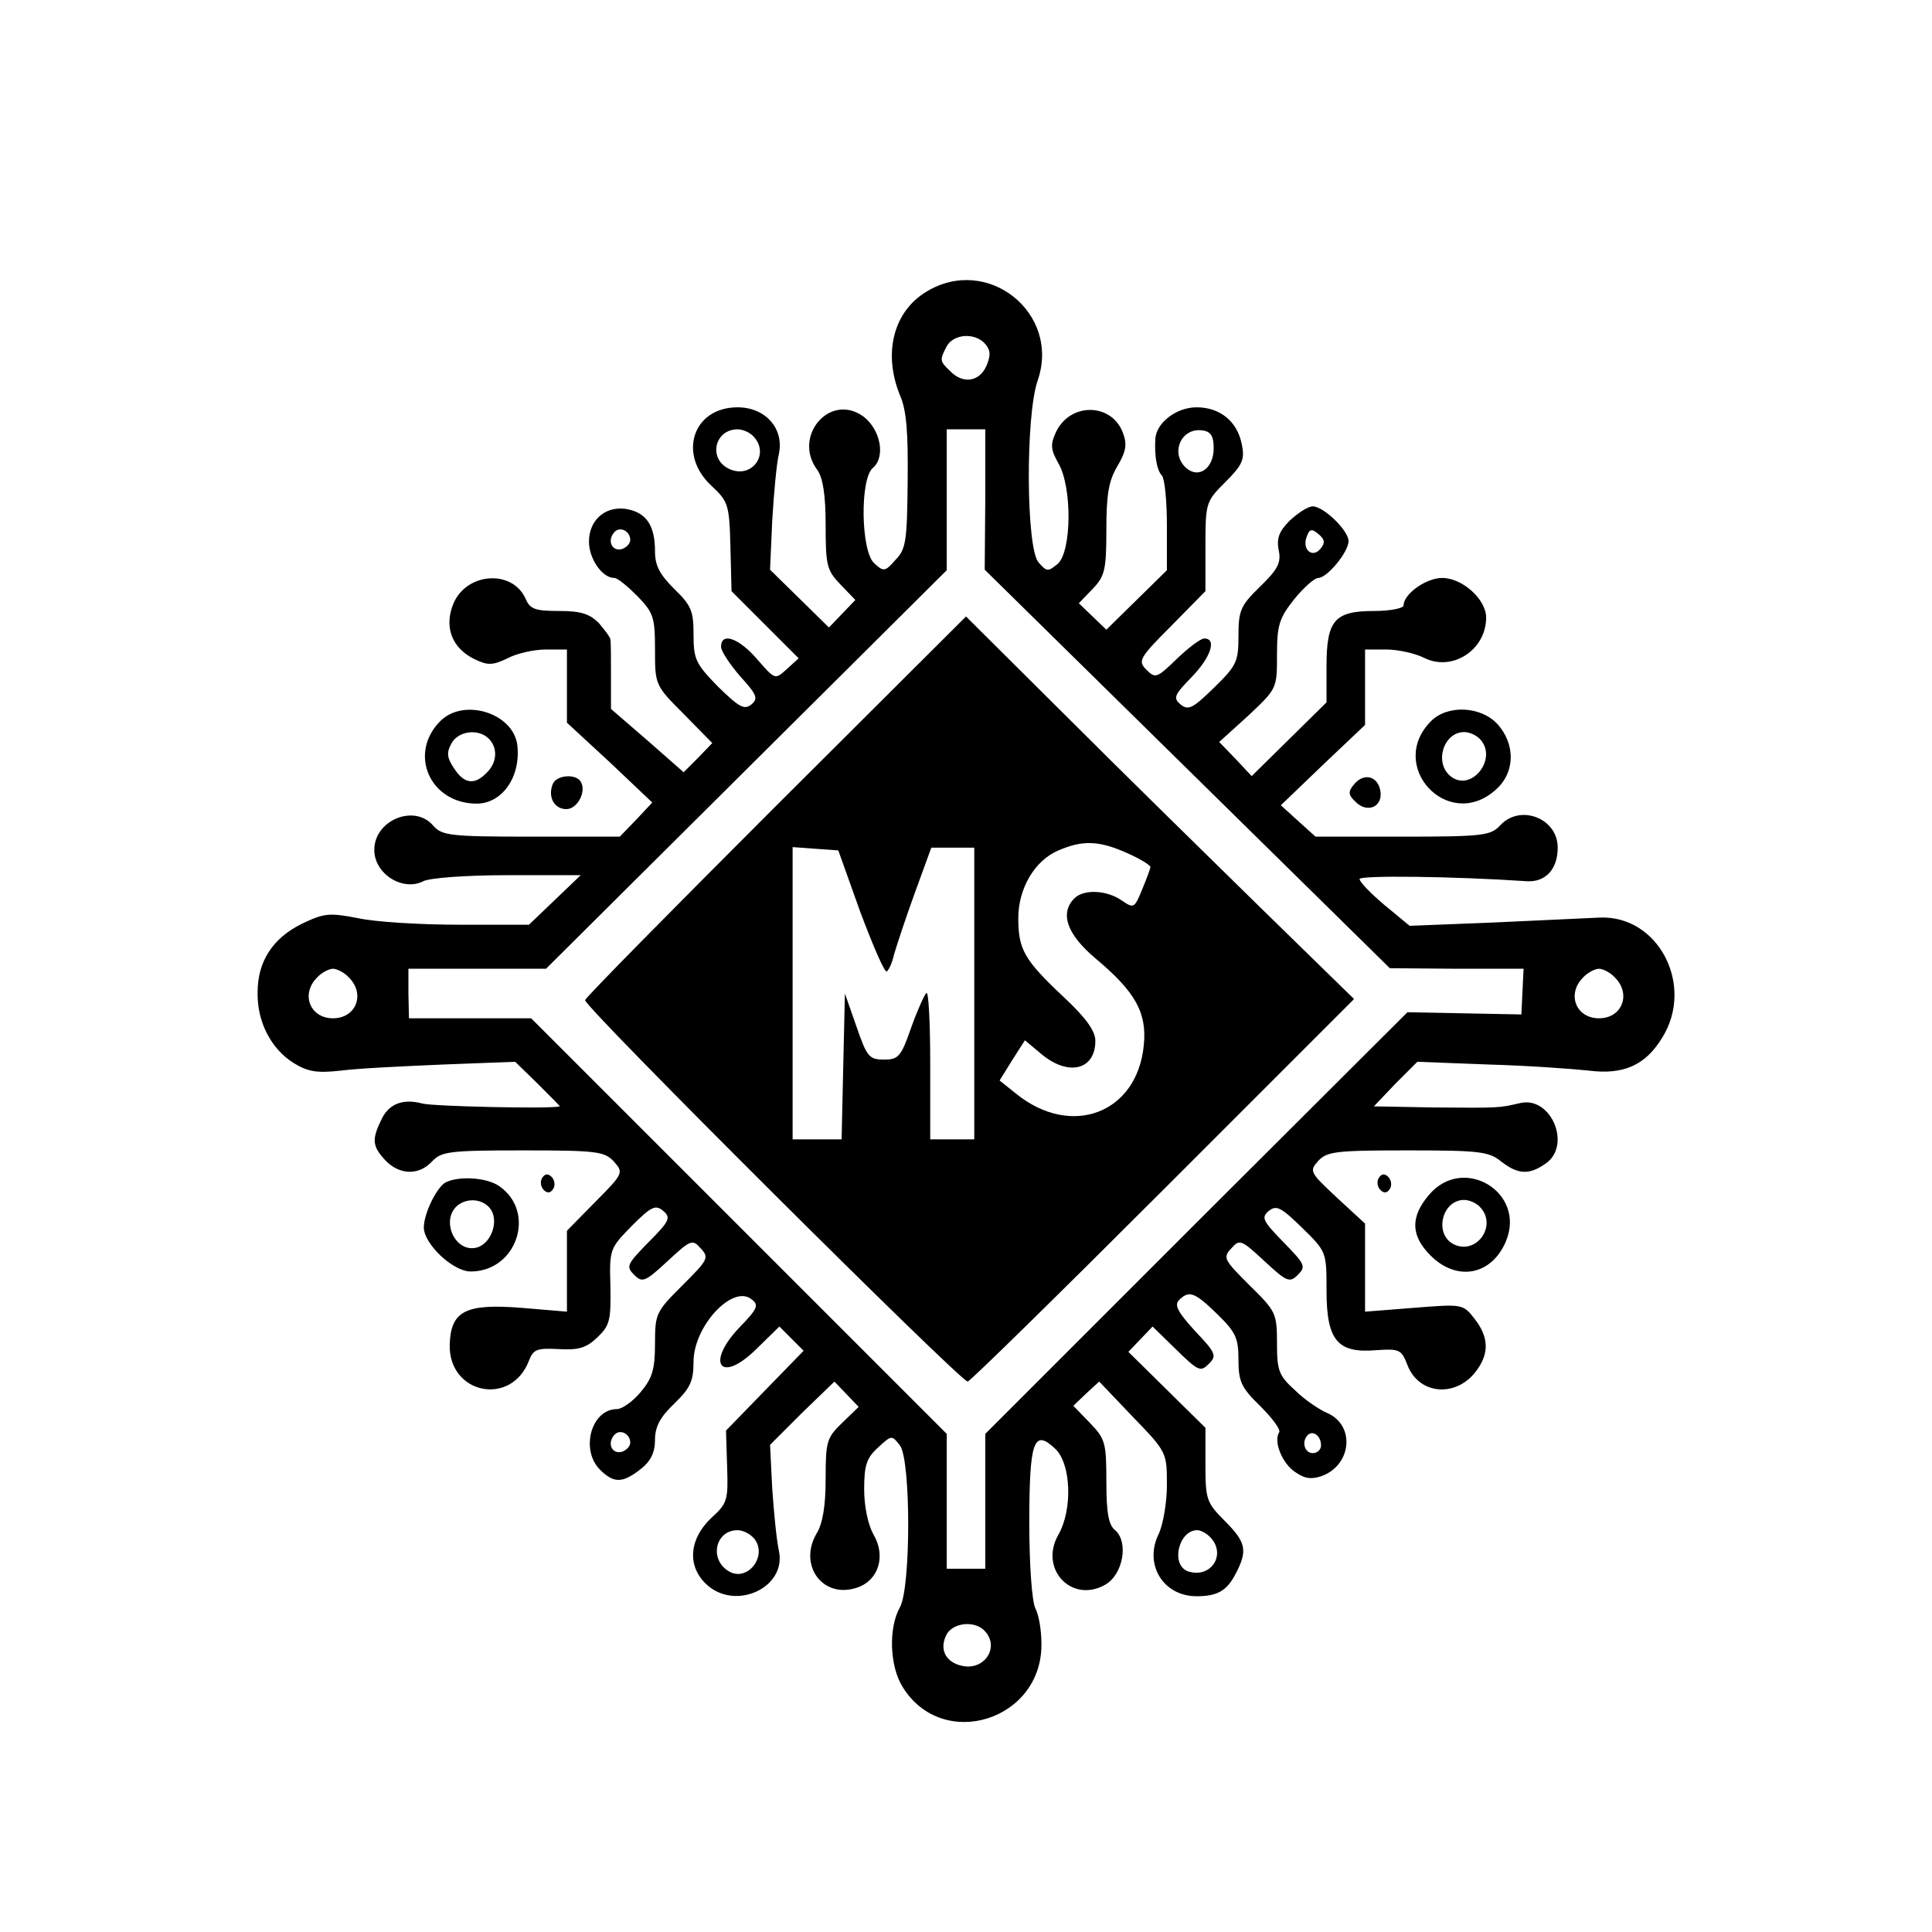
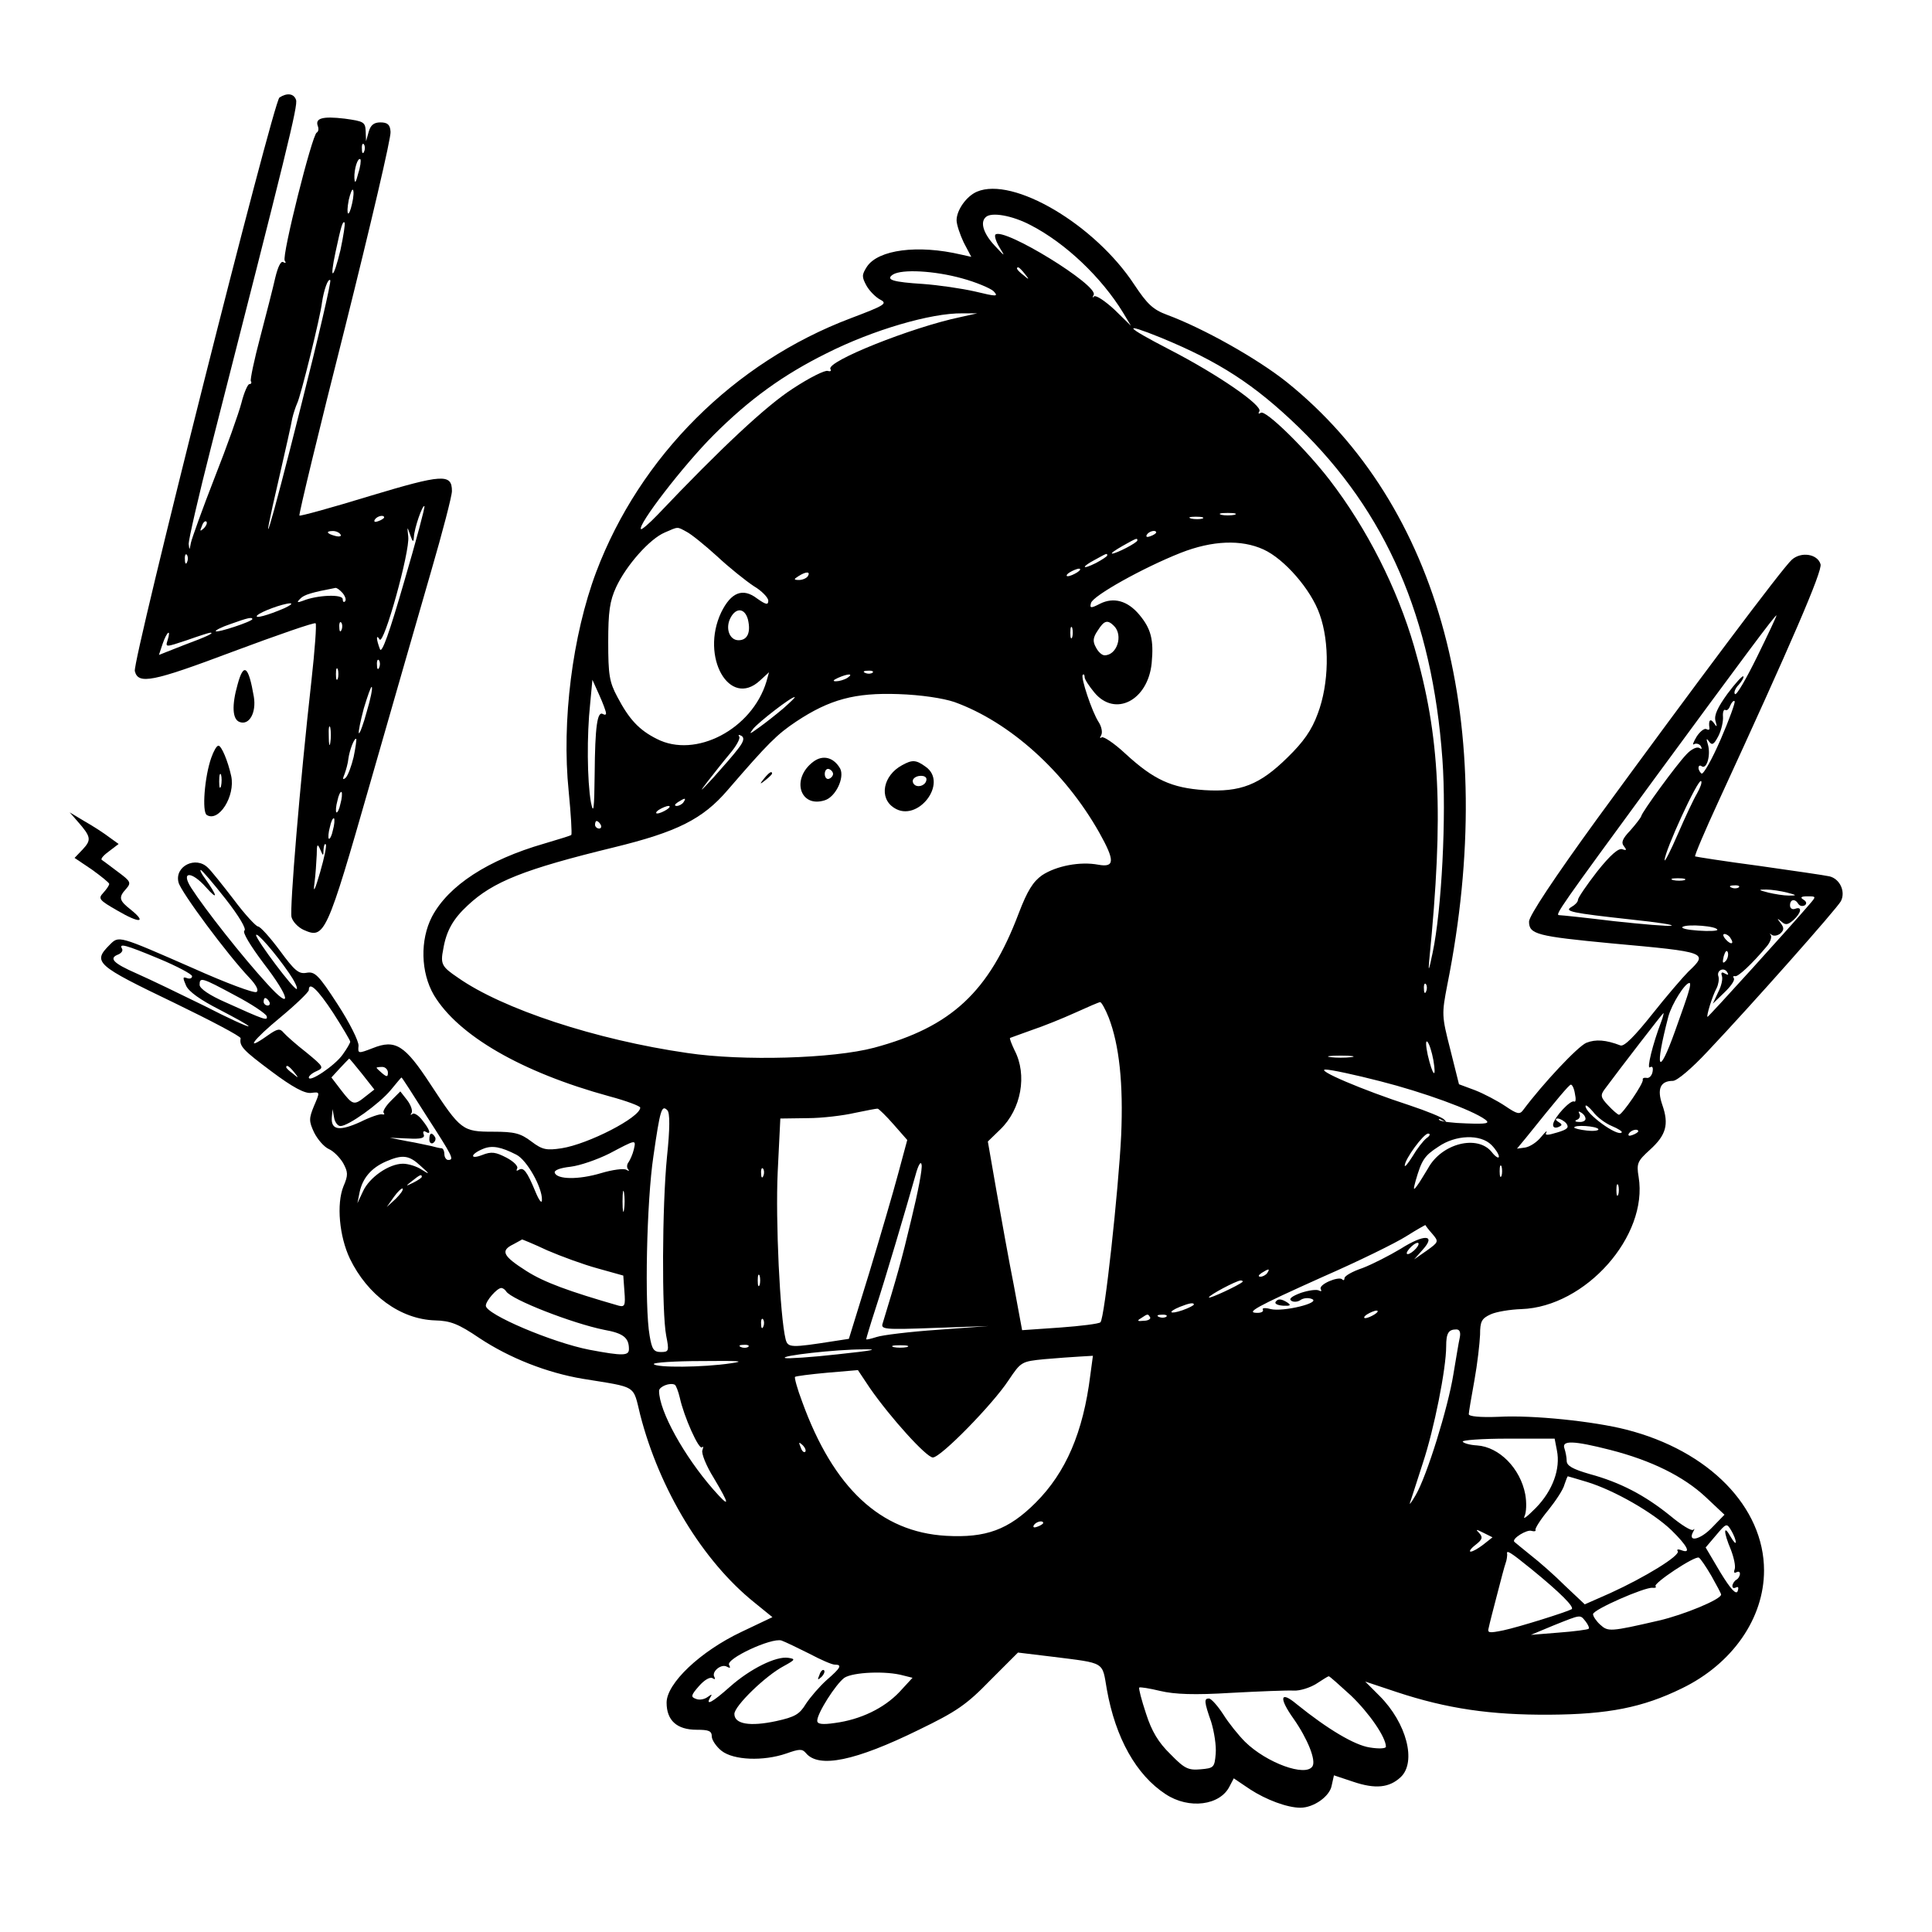
- <svg xmlns="http://www.w3.org/2000/svg" version="1.0" width="351pt" height="351pt" viewBox="0 0 351 351" preserveAspectRatio="xMidYMid meet">
-   <g transform="translate(0,351) scale(0.1,-0.1)" fill="#000000" stroke="none">
-     <path d="M1683 2980 c-60 -36 -79 -112 -48 -188 12 -27 15 -68 14 -157 -1 -107 -3 -123 -22 -142 -19 -22 -22 -22 -39 -6 -24 22 -26 154 -2 173 23 20 14 69 -17 93 -61 45 -130 -36 -84 -97 10 -14 15 -45 15 -100 0 -73 2 -82 27 -108 l27 -28 -24 -25 -24 -25 -53 52 -54 53 4 90 c3 50 8 104 12 120 10 46 -24 85 -75 85 -81 0 -109 -85 -48 -142 31 -29 33 -34 35 -111 l2 -81 61 -61 61 -61 -22 -20 c-21 -19 -21 -19 -54 19 -33 38 -65 49 -65 22 0 -8 16 -32 35 -54 30 -33 33 -40 20 -51 -13 -10 -22 -5 -60 32 -41 42 -45 50 -45 95 0 43 -4 53 -35 83 -26 26 -35 42 -35 68 0 45 -14 68 -46 76 -40 10 -74 -16 -74 -58 0 -31 24 -66 46 -66 6 0 24 -15 42 -33 29 -30 32 -38 32 -97 0 -64 0 -65 52 -117 l52 -53 -26 -27 -26 -26 -66 58 -66 57 0 59 c0 33 0 62 -1 67 0 4 -10 17 -21 30 -17 17 -33 22 -72 22 -43 0 -53 3 -61 22 -24 54 -107 48 -131 -8 -18 -43 -3 -82 39 -102 23 -11 32 -11 59 2 17 9 48 16 70 16 l38 0 0 -66 0 -67 78 -72 77 -73 -29 -31 -30 -31 -161 0 c-148 0 -162 2 -178 20 -34 40 -107 10 -107 -44 0 -44 52 -76 89 -57 11 6 78 11 153 11 l133 0 -47 -45 -47 -45 -127 0 c-70 0 -153 5 -184 12 -52 10 -61 9 -101 -10 -53 -26 -81 -68 -81 -125 -1 -53 24 -102 65 -128 26 -16 42 -19 87 -14 30 4 114 8 185 11 l131 5 41 -40 c23 -23 41 -41 40 -41 -16 -5 -229 0 -249 5 -37 10 -63 -1 -76 -31 -17 -35 -15 -47 8 -72 26 -27 61 -28 85 -2 17 18 31 20 165 20 135 0 148 -2 165 -20 18 -20 18 -22 -33 -73 l-52 -53 0 -73 0 -74 -83 7 c-102 8 -128 -6 -130 -67 -2 -90 112 -113 144 -29 8 21 15 23 54 21 36 -2 50 2 70 21 23 22 25 31 24 93 -2 68 -1 69 39 110 35 35 43 39 57 27 14 -12 12 -18 -27 -57 -39 -40 -41 -44 -26 -59 15 -15 20 -13 61 25 42 39 45 40 60 23 16 -17 13 -21 -33 -67 -48 -48 -50 -51 -50 -106 0 -47 -5 -63 -26 -88 -14 -17 -34 -31 -43 -31 -47 0 -67 -74 -31 -110 25 -25 41 -25 74 1 18 14 26 30 26 53 0 24 9 41 35 66 29 28 35 41 35 76 0 65 72 142 106 113 13 -10 10 -17 -21 -49 -64 -66 -37 -106 29 -41 l42 41 22 -22 22 -22 -71 -73 -70 -72 2 -65 c2 -61 1 -67 -29 -94 -40 -38 -44 -87 -9 -120 53 -50 147 -6 132 61 -4 18 -9 68 -12 112 l-4 80 58 58 59 57 22 -23 22 -23 -30 -29 c-28 -27 -30 -34 -30 -101 0 -49 -5 -82 -17 -101 -33 -58 13 -119 75 -97 38 13 52 57 29 96 -10 18 -17 51 -17 82 0 43 4 57 25 76 25 23 25 23 40 4 20 -27 20 -258 0 -294 -21 -37 -19 -107 5 -145 73 -118 255 -60 252 80 0 24 -5 52 -11 63 -6 12 -11 77 -11 154 0 150 8 173 47 136 29 -27 32 -110 6 -156 -36 -62 24 -126 85 -91 32 18 43 77 18 99 -12 9 -16 32 -16 88 0 71 -2 78 -30 107 l-30 31 23 22 24 22 61 -64 c62 -64 62 -65 62 -124 0 -32 -7 -72 -15 -89 -27 -55 8 -113 69 -113 38 0 55 10 71 41 22 42 19 57 -20 96 -33 33 -35 39 -35 102 l0 67 -70 69 -70 69 22 23 22 23 43 -42 c40 -39 44 -41 59 -26 15 15 13 20 -25 60 -31 34 -38 47 -29 56 18 18 28 15 69 -25 34 -33 39 -44 39 -83 0 -40 5 -51 40 -85 21 -21 37 -42 34 -47 -11 -17 6 -58 30 -73 17 -12 30 -13 49 -6 53 21 59 92 8 114 -14 6 -41 24 -58 41 -30 27 -33 36 -33 86 0 54 -2 58 -50 105 -46 46 -49 50 -33 67 15 17 18 16 60 -23 41 -38 46 -40 61 -25 15 15 13 19 -26 59 -38 39 -41 45 -27 57 14 11 22 7 60 -30 45 -44 45 -44 45 -115 0 -90 20 -114 90 -108 43 3 46 1 57 -27 21 -55 91 -60 127 -8 22 31 20 60 -5 92 -21 27 -22 27 -110 20 l-89 -7 0 80 0 80 -51 47 c-49 46 -51 48 -34 67 16 17 32 19 162 19 130 0 148 -2 170 -20 31 -24 51 -25 81 -4 48 33 10 123 -46 110 -39 -9 -37 -9 -157 -8 l-109 2 39 41 40 40 130 -5 c72 -2 153 -8 181 -11 63 -8 103 9 134 60 59 95 -7 222 -113 218 -23 -1 -110 -5 -194 -9 l-152 -6 -46 38 c-25 21 -45 42 -45 47 0 7 171 5 304 -4 34 -2 56 22 56 61 0 54 -69 80 -105 40 -17 -18 -31 -20 -176 -20 l-159 0 -31 28 -32 29 76 73 77 73 0 68 0 69 38 0 c22 0 53 -7 69 -15 51 -26 113 14 113 73 0 33 -43 72 -80 72 -29 0 -70 -29 -70 -50 0 -5 -24 -10 -53 -10 -73 0 -87 -17 -87 -101 l0 -65 -68 -67 -68 -67 -29 31 -30 31 53 48 c52 49 52 49 52 110 0 54 4 67 31 101 17 21 37 39 44 39 16 0 55 47 55 67 0 19 -45 63 -65 63 -9 0 -27 -12 -42 -26 -19 -19 -24 -32 -20 -53 5 -23 -1 -35 -34 -67 -35 -34 -39 -43 -39 -89 0 -47 -3 -54 -45 -95 -38 -37 -46 -41 -60 -30 -14 12 -12 17 20 50 35 36 46 70 23 70 -7 0 -29 -17 -50 -37 -36 -35 -39 -36 -55 -20 -16 16 -14 21 45 80 l62 63 0 81 c0 80 1 82 36 117 31 31 36 41 30 69 -8 41 -39 67 -82 67 -37 0 -73 -28 -75 -57 -2 -32 3 -58 12 -67 5 -6 9 -46 9 -91 l0 -81 -55 -54 -55 -54 -25 24 -25 24 25 26 c22 23 25 34 25 107 0 64 4 89 20 116 16 27 18 40 10 61 -21 55 -97 55 -122 0 -10 -22 -9 -31 5 -56 25 -43 24 -159 -1 -182 -18 -15 -20 -15 -35 2 -23 25 -24 266 -2 330 43 123 -91 230 -202 162z m107 -95 c10 -12 10 -21 2 -40 -13 -29 -43 -33 -66 -9 -19 18 -19 20 -6 45 13 23 52 25 70 4z m-422 -167 c32 -32 -2 -79 -43 -60 -39 18 -27 72 15 72 9 0 21 -5 28 -12z m422 -115 l-1 -128 368 -362 368 -362 122 -1 121 0 -2 -41 -2 -42 -104 2 -103 2 -384 -383 -383 -383 0 -122 0 -123 -35 0 -35 0 0 122 0 123 -377 377 -378 378 -111 0 -111 0 -1 45 0 45 125 0 125 0 364 362 364 362 0 128 0 128 35 0 35 0 0 -127z m415 93 c0 -36 -26 -56 -49 -37 -31 26 -11 75 29 69 15 -2 20 -11 20 -32z m-1060 -167 c0 -7 -8 -15 -17 -17 -18 -3 -25 18 -11 32 10 10 28 1 28 -15z m1254 -16 c-15 -18 -34 -1 -25 22 5 14 9 15 21 5 12 -10 13 -16 4 -27z m-1765 -779 c30 -30 13 -74 -29 -74 -42 0 -59 44 -29 74 8 9 22 16 29 16 7 0 21 -7 29 -16z m2300 0 c30 -30 13 -74 -29 -74 -42 0 -59 44 -29 74 8 9 22 16 29 16 7 0 21 -7 29 -16z m-1789 -845 c0 -7 -8 -15 -17 -17 -18 -3 -25 18 -11 32 10 10 28 1 28 -15z m1255 -5 c0 -8 -7 -14 -15 -14 -15 0 -21 21 -9 33 10 9 24 -2 24 -19z m-1030 -169 c26 -32 -13 -81 -47 -59 -35 22 -23 74 17 74 10 0 23 -7 30 -15z m828 3 c31 -31 3 -76 -39 -63 -33 11 -18 75 16 75 6 0 16 -5 23 -12z m-410 -170 c30 -30 0 -75 -42 -64 -29 7 -40 31 -26 57 12 21 50 25 68 7z" />
-     <path d="M1410 2046 c-189 -189 -346 -348 -347 -353 -4 -10 682 -693 695 -693 4 0 163 156 355 348 l347 347 -172 168 c-95 93 -254 249 -353 348 l-180 179 -345 -344z m638 -86 c23 -10 42 -22 42 -25 0 -3 -7 -22 -15 -41 -14 -34 -15 -35 -37 -20 -27 19 -69 21 -86 4 -27 -27 -14 -65 38 -109 73 -61 94 -99 88 -158 -12 -124 -132 -169 -232 -88 l-30 24 23 37 23 36 30 -25 c49 -41 98 -29 98 24 0 18 -17 42 -59 81 -70 66 -81 85 -81 142 0 54 30 105 73 123 44 19 74 18 125 -5z m-485 -107 c23 -61 44 -110 48 -108 4 3 10 16 13 30 4 14 20 63 37 110 l31 85 39 0 39 0 0 -265 0 -265 -40 0 -40 0 0 137 c0 75 -3 133 -7 129 -4 -4 -17 -33 -28 -64 -18 -52 -23 -57 -49 -57 -27 0 -31 5 -50 60 l-21 60 -3 -132 -3 -133 -44 0 -45 0 0 266 0 265 41 -3 42 -3 40 -112z" />
-     <path d="M800 2200 c-59 -59 -19 -150 66 -150 46 0 80 48 74 105 -6 59 -97 88 -140 45z m88 -32 c17 -17 15 -44 -4 -62 -22 -23 -41 -20 -59 8 -13 19 -14 29 -5 45 12 23 49 28 68 9z" />
-     <path d="M2600 2200 c-81 -81 30 -201 116 -126 37 31 38 84 4 121 -30 32 -90 35 -120 5z m88 -32 c35 -35 -15 -99 -53 -68 -30 25 -12 80 25 80 9 0 21 -5 28 -12z" />
-     <path d="M1004 2085 c-9 -23 3 -45 25 -45 20 0 37 32 26 50 -9 15 -45 12 -51 -5z" />
-     <path d="M2460 2085 c-11 -13 -11 -19 3 -32 21 -21 49 -9 45 19 -4 28 -30 35 -48 13z" />
-     <path d="M985 1370 c-4 -6 -3 -16 3 -22 6 -6 12 -6 17 2 4 6 3 16 -3 22 -6 6 -12 6 -17 -2z" />
-     <path d="M2505 1370 c-4 -6 -3 -16 3 -22 6 -6 12 -6 17 2 4 6 3 16 -3 22 -6 6 -12 6 -17 -2z" />
-     <path d="M812 1363 c-17 -6 -42 -57 -42 -83 0 -30 53 -80 85 -80 84 0 120 108 52 155 -21 15 -69 19 -95 8z m78 -48 c17 -21 4 -62 -22 -71 -42 -13 -70 53 -34 78 18 12 43 9 56 -7z" />
-     <path d="M2596 1339 c-34 -40 -33 -74 3 -110 48 -48 111 -36 137 26 37 89 -78 158 -140 84z m92 -21 c34 -34 -6 -90 -48 -68 -35 19 -20 80 20 80 9 0 21 -5 28 -12z" />
+ <svg xmlns="http://www.w3.org/2000/svg" version="1.0" width="513pt" height="513pt" viewBox="0 0 513 513" preserveAspectRatio="xMidYMid meet">
+   <g transform="translate(0,513) scale(0.1,-0.1)" fill="#000000" stroke="none">
+     <path d="M742 4871 c-16 -10 -391 -1497 -384 -1523 9 -36 46 -29 261 52 118 44 216 78 219 75 3 -2 -2 -71 -11 -152 -31 -276 -58 -606 -53 -628 3 -12 17 -27 32 -34 56 -25 61 -15 177 390 59 206 132 459 162 563 30 103 55 199 55 212 0 47 -25 45 -218 -13 -101 -31 -185 -54 -187 -52 -2 3 52 227 121 499 68 272 123 506 121 520 -1 19 -8 25 -27 25 -17 0 -26 -7 -31 -25 l-7 -25 -1 26 c-1 25 -5 27 -56 34 -59 7 -79 1 -71 -20 3 -8 1 -15 -3 -17 -12 -5 -93 -327 -85 -340 4 -6 3 -8 -4 -4 -6 4 -14 -12 -21 -41 -6 -27 -24 -97 -40 -158 -16 -60 -27 -113 -25 -117 3 -4 1 -8 -4 -8 -4 0 -14 -22 -21 -50 -7 -27 -39 -117 -71 -198 -32 -82 -60 -160 -63 -173 -4 -21 -4 -21 -6 -3 0 12 26 126 59 255 201 787 232 910 226 924 -6 17 -24 19 -44 6z m225 -143 c-3 -8 -6 -5 -6 6 -1 11 2 17 5 13 3 -3 4 -12 1 -19z m-16 -59 c-6 -24 -9 -28 -10 -12 -1 24 9 56 16 50 2 -3 0 -20 -6 -38z m-16 -79 c-9 -41 -17 -33 -9 9 4 17 9 30 11 27 3 -2 2 -19 -2 -36z m-31 -124 c-19 -79 -30 -84 -13 -5 15 70 19 83 24 78 2 -3 -3 -35 -11 -73z m-105 -415 c-84 -335 -115 -435 -58 -190 17 74 33 145 35 158 3 13 9 31 13 40 9 17 62 231 66 268 5 33 16 65 22 59 3 -3 -32 -154 -78 -335z m274 -466 c-39 -135 -59 -191 -64 -179 -10 26 -11 42 -1 26 11 -17 81 235 76 273 -3 28 -3 28 5 5 7 -20 9 -21 10 -6 1 23 23 87 28 82 2 -2 -22 -92 -54 -201z m-53 171 c0 -2 -7 -7 -16 -10 -8 -3 -12 -2 -9 4 6 10 25 14 25 6z m-479 -29 c-10 -9 -11 -8 -5 6 3 10 9 15 12 12 3 -3 0 -11 -7 -18z m363 -16 c4 -5 -3 -7 -14 -4 -23 6 -26 13 -6 13 8 0 17 -4 20 -9z m-407 -73 c-3 -8 -6 -5 -6 6 -1 11 2 17 5 13 3 -3 4 -12 1 -19z m413 -83 c7 -9 10 -18 6 -22 -3 -3 -6 -1 -6 6 0 14 -68 11 -105 -4 -16 -6 -18 -5 -8 5 10 11 31 17 94 29 4 0 12 -6 19 -14z m-155 -40 c-44 -19 -81 -29 -72 -19 10 10 67 31 87 32 8 0 2 -5 -15 -13z m-85 -29 c0 -6 -93 -37 -97 -32 -2 2 15 11 39 19 47 17 58 19 58 13z m237 -28 c-3 -8 -6 -5 -6 6 -1 11 2 17 5 13 3 -3 4 -12 1 -19z m-462 -28 c-6 -19 -6 -19 51 0 31 11 59 20 62 20 13 0 -8 -10 -70 -33 l-66 -26 10 30 c11 32 23 41 13 9z m562 -72 c-3 -8 -6 -5 -6 6 -1 11 2 17 5 13 3 -3 4 -12 1 -19z m-110 -30 c-3 -7 -5 -2 -5 12 0 14 2 19 5 13 2 -7 2 -19 0 -25z m77 -87 c-9 -34 -19 -60 -21 -58 -2 3 4 32 13 66 10 33 19 59 21 57 3 -2 -3 -32 -13 -65z m-97 -83 c-2 -13 -4 -5 -4 17 -1 22 1 32 4 23 2 -10 2 -28 0 -40z m62 -38 c-6 -25 -15 -49 -21 -55 -8 -7 -9 -4 -3 10 4 11 9 29 10 40 3 23 16 57 21 53 1 -2 -2 -24 -7 -48z m-35 -124 c-3 -15 -8 -25 -11 -23 -2 3 -1 17 3 31 3 15 8 25 11 23 2 -3 1 -17 -3 -31z m-20 -70 c-3 -15 -8 -25 -11 -23 -2 3 -1 17 3 31 3 15 8 25 11 23 2 -3 1 -17 -3 -31z m-25 -52 c1 11 3 17 6 14 3 -3 -4 -36 -15 -74 -14 -49 -19 -57 -15 -29 3 22 5 56 6 75 0 29 2 31 9 15 8 -19 9 -19 9 -1z" />
+     <path d="M2594 4621 c-28 -12 -54 -49 -54 -76 0 -11 9 -38 19 -59 l20 -38 -27 6 c-115 27 -220 13 -250 -32 -14 -22 -14 -27 -1 -51 8 -14 25 -31 37 -37 19 -10 11 -15 -79 -49 -310 -117 -560 -367 -676 -674 -63 -168 -92 -396 -73 -582 6 -61 9 -113 7 -116 -2 -2 -35 -12 -72 -23 -149 -43 -254 -111 -298 -194 -32 -62 -30 -148 5 -208 64 -107 232 -205 466 -269 45 -12 82 -26 82 -30 0 -26 -138 -97 -209 -108 -40 -6 -51 -4 -80 18 -29 22 -45 26 -102 26 -81 0 -86 4 -166 126 -68 104 -93 120 -153 96 -39 -15 -40 -15 -38 6 1 12 -24 62 -56 111 -50 77 -60 87 -82 83 -21 -4 -32 6 -71 59 -26 35 -52 64 -58 64 -5 0 -35 32 -64 71 -30 39 -61 78 -69 85 -32 32 -89 4 -78 -39 6 -25 130 -192 188 -253 18 -19 26 -34 19 -38 -6 -4 -81 24 -168 63 -201 88 -197 87 -222 62 -46 -46 -36 -54 172 -154 97 -47 177 -89 176 -94 -4 -21 7 -32 82 -88 56 -42 88 -59 105 -57 24 3 24 3 8 -34 -14 -34 -14 -41 0 -71 9 -18 26 -38 39 -44 12 -5 29 -22 38 -37 13 -24 14 -32 1 -62 -19 -47 -11 -133 17 -192 47 -97 134 -161 226 -164 41 -1 62 -9 118 -47 80 -53 179 -92 274 -108 147 -24 133 -15 153 -96 51 -198 166 -388 303 -498 l48 -39 -82 -39 c-110 -52 -199 -137 -199 -188 0 -47 27 -72 80 -72 32 0 40 -3 40 -18 0 -9 12 -27 26 -38 32 -25 111 -28 172 -7 34 12 42 13 52 1 34 -41 131 -21 300 62 99 48 126 66 189 131 l74 74 91 -11 c143 -18 132 -12 145 -87 23 -129 78 -227 156 -278 62 -41 145 -30 170 21 l11 21 43 -29 c43 -28 99 -49 134 -49 35 0 78 30 83 59 l6 27 51 -17 c59 -20 96 -16 126 12 43 40 16 144 -56 216 l-38 38 84 -28 c133 -44 249 -61 406 -60 155 1 247 19 351 70 134 65 218 186 218 313 0 168 -146 318 -366 374 -86 22 -248 39 -338 34 -50 -2 -80 1 -80 7 0 5 7 46 15 90 8 44 14 98 15 121 0 35 4 43 28 54 15 7 52 13 82 14 170 6 337 194 311 351 -6 36 -3 42 30 72 43 39 51 67 33 119 -15 43 -5 64 28 64 11 0 50 33 92 78 120 127 344 380 354 399 13 25 -2 59 -30 66 -13 3 -97 15 -188 28 -91 12 -167 24 -169 25 -2 2 26 68 62 146 192 417 277 613 271 630 -8 27 -51 34 -76 12 -25 -22 -262 -339 -517 -688 -114 -157 -181 -258 -181 -273 0 -34 21 -39 220 -58 254 -23 257 -24 203 -75 -14 -14 -58 -65 -96 -113 -47 -59 -74 -86 -84 -83 -39 15 -66 17 -91 7 -23 -10 -115 -108 -168 -179 -9 -12 -16 -10 -47 11 -21 14 -57 33 -80 42 l-43 16 -23 92 c-23 90 -23 94 -8 172 138 690 -18 1273 -427 1601 -78 62 -220 142 -317 178 -38 14 -53 29 -87 80 -105 160 -322 288 -418 247z m143 -89 c93 -48 188 -139 245 -232 l21 -35 -44 43 c-25 23 -49 39 -54 35 -4 -5 -5 -3 -1 4 14 25 -240 181 -261 160 -3 -4 2 -19 11 -34 16 -26 15 -25 -13 5 -29 31 -39 61 -24 75 14 15 71 5 120 -21z m-16 -129 c13 -16 12 -17 -3 -4 -17 13 -22 21 -14 21 2 0 10 -8 17 -17z m-167 -12 c37 -10 75 -26 84 -34 14 -15 9 -15 -49 -1 -35 8 -97 17 -138 20 -79 5 -101 11 -80 25 24 15 111 10 183 -10z m-4 -103 c-129 -27 -357 -118 -345 -138 3 -5 0 -7 -7 -5 -7 3 -49 -18 -93 -47 -70 -45 -190 -157 -359 -335 -22 -23 -42 -40 -44 -38 -10 10 112 169 193 250 95 95 185 160 300 217 123 62 277 107 360 106 l40 0 -45 -10z m531 -54 c156 -64 250 -125 367 -238 233 -226 355 -507 382 -882 11 -151 -2 -401 -26 -514 -10 -48 -12 -53 -9 -20 39 392 29 595 -40 833 -45 155 -125 313 -224 442 -63 82 -170 187 -183 179 -6 -4 -8 -2 -4 4 9 15 -109 97 -239 164 -118 61 -128 74 -24 32z m197 -471 c-10 -2 -26 -2 -35 0 -10 3 -2 5 17 5 19 0 27 -2 18 -5z m-85 -10 c-7 -2 -21 -2 -30 0 -10 3 -4 5 12 5 17 0 24 -2 18 -5z m-1370 -35 c12 -6 48 -35 81 -65 32 -30 76 -65 97 -79 22 -13 39 -31 39 -39 0 -12 -6 -11 -30 6 -38 29 -69 16 -95 -37 -56 -118 22 -256 103 -181 l24 22 -7 -25 c-38 -126 -188 -205 -291 -152 -48 24 -74 53 -105 112 -21 39 -24 59 -24 145 0 81 4 109 21 146 27 58 89 128 129 145 37 16 32 16 58 2z m1247 -2 c0 -2 -7 -7 -16 -10 -8 -3 -12 -2 -9 4 6 10 25 14 25 6z m-50 -21 c0 -6 -56 -35 -67 -35 -4 1 8 9 27 20 39 22 40 22 40 15z m335 -24 c55 -25 126 -106 149 -172 27 -75 25 -185 -5 -264 -16 -44 -38 -75 -80 -116 -74 -73 -125 -93 -221 -87 -87 6 -134 27 -210 97 -30 28 -59 47 -63 43 -5 -4 -5 -1 -1 6 4 7 1 23 -7 35 -18 28 -48 119 -42 125 3 3 5 0 5 -6 0 -6 12 -24 26 -41 55 -66 142 -21 152 78 6 63 -2 92 -33 129 -31 37 -68 47 -104 29 -25 -13 -28 -12 -24 2 5 19 137 93 238 133 84 33 161 36 220 9z m-415 -16 c0 -2 -13 -11 -30 -20 -38 -19 -40 -11 -2 9 31 17 32 18 32 11z m-80 -45 c-8 -5 -19 -10 -25 -10 -5 0 -3 5 5 10 8 5 20 10 25 10 6 0 3 -5 -5 -10z m-715 -10 c-3 -5 -14 -10 -23 -10 -15 0 -15 2 -2 10 20 13 33 13 25 0z m-159 -115 c8 -34 -1 -55 -25 -55 -24 0 -36 32 -21 60 15 28 38 25 46 -5z m2680 -98 c-29 -59 -55 -104 -59 -100 -4 3 0 15 10 25 9 10 14 20 12 22 -2 3 -21 -18 -42 -46 -26 -36 -36 -57 -32 -72 5 -17 4 -18 -4 -6 -10 14 -15 7 -12 -13 1 -5 -3 -6 -8 -3 -5 3 -17 -6 -26 -20 -9 -15 -12 -24 -7 -20 6 3 14 1 18 -5 4 -8 3 -9 -4 -5 -7 4 -22 -4 -34 -17 -27 -28 -118 -153 -120 -164 -1 -4 -14 -21 -29 -38 -21 -22 -25 -32 -17 -42 8 -10 7 -12 -4 -8 -10 4 -32 -15 -67 -59 -28 -36 -51 -70 -51 -75 0 -6 -8 -14 -17 -19 -21 -12 -2 -16 162 -34 66 -7 112 -14 103 -16 -9 -2 -78 4 -152 12 -74 9 -140 16 -146 16 -12 0 3 21 255 365 230 313 319 433 322 431 1 -1 -22 -50 -51 -109z m-1708 81 c25 -25 8 -78 -25 -78 -7 0 -17 9 -23 21 -9 16 -8 26 5 45 17 27 26 29 43 12z m-111 -30 c-3 -7 -5 -2 -5 12 0 14 2 19 5 13 2 -7 2 -19 0 -25z m-530 -94 c-3 -3 -12 -4 -19 -1 -8 3 -5 6 6 6 11 1 17 -2 13 -5z m-67 -14 c-8 -5 -22 -9 -30 -9 -10 0 -8 3 5 9 27 12 43 12 25 0z m-641 -93 c1 -5 -3 -6 -8 -3 -15 9 -21 -33 -22 -159 -1 -94 -3 -110 -10 -75 -10 57 -11 178 -2 261 l6 64 18 -40 c10 -22 18 -44 18 -48z m925 29 c147 -53 293 -184 385 -347 42 -75 41 -93 -3 -85 -48 9 -111 -3 -149 -28 -24 -17 -39 -41 -62 -101 -79 -209 -179 -302 -384 -357 -109 -29 -349 -36 -496 -14 -243 35 -491 117 -609 200 -43 29 -47 36 -39 76 8 48 26 80 65 116 67 63 150 96 388 154 168 41 236 75 302 152 107 124 131 148 182 182 89 59 156 77 271 73 61 -2 119 -11 149 -21z m-454 -17 c-19 -16 -48 -39 -65 -51 -25 -18 -27 -19 -15 -3 15 18 101 85 110 84 3 0 -11 -13 -30 -30z m2489 -82 c-23 -53 -46 -94 -51 -91 -4 3 -8 10 -8 15 0 6 4 8 9 4 13 -8 24 30 16 58 -5 16 -4 18 3 8 8 -11 13 -8 25 15 8 16 13 39 12 51 -1 12 2 20 6 18 4 -3 10 2 13 11 4 9 9 15 12 12 2 -3 -14 -48 -37 -101z m-2609 -25 c-11 -15 -41 -49 -66 -77 -36 -39 -39 -41 -15 -10 17 22 44 56 60 75 16 19 27 39 24 44 -4 5 -1 6 6 2 8 -5 6 -15 -9 -34z m2546 -119 c-9 -15 -32 -64 -51 -108 -19 -44 -35 -75 -35 -69 0 24 89 218 97 210 3 -3 -2 -17 -11 -33z m-2691 -23 c-3 -5 -12 -10 -18 -10 -7 0 -6 4 3 10 19 12 23 12 15 0z m-45 -20 c-8 -5 -19 -10 -25 -10 -5 0 -3 5 5 10 8 5 20 10 25 10 6 0 3 -5 -5 -10z m-175 -40 c3 -5 1 -10 -4 -10 -6 0 -11 5 -11 10 0 6 2 10 4 10 3 0 8 -4 11 -10z m-996 -197 c36 -46 56 -80 50 -84 -6 -4 15 -39 51 -87 71 -92 77 -129 10 -55 -67 73 -166 199 -202 255 -29 45 0 46 39 2 33 -37 31 -24 -3 24 -9 12 -14 22 -11 22 3 0 33 -35 66 -77z m3874 50 c-7 -2 -21 -2 -30 0 -10 3 -4 5 12 5 17 0 24 -2 18 -5z m144 -19 c-3 -3 -12 -4 -19 -1 -8 3 -5 6 6 6 11 1 17 -2 13 -5z m128 -14 c27 -7 27 -8 5 -8 -14 0 -38 4 -55 8 -27 7 -27 8 -5 8 14 0 39 -4 55 -8z m59 -32 c-44 -52 -267 -298 -270 -298 -4 0 12 54 24 76 5 10 7 24 5 31 -6 16 14 26 23 12 5 -8 3 -9 -6 -4 -8 5 -11 3 -8 -6 3 -8 -1 -27 -10 -44 l-14 -30 30 29 c17 16 29 33 26 38 -3 5 -2 7 3 6 7 -3 45 32 85 80 9 11 13 24 10 29 -4 4 -3 5 2 1 5 -4 15 -3 23 3 10 9 11 15 1 28 -10 13 -10 14 2 4 11 -10 17 -9 32 4 21 19 24 37 5 30 -8 -3 -14 1 -14 9 0 16 13 19 22 4 4 -6 11 -7 17 -4 6 4 5 10 -3 15 -10 6 -7 9 10 9 24 0 24 0 5 -22z m-244 -67 c0 -3 -23 -4 -51 -2 -29 2 -47 6 -41 10 13 8 92 2 92 -8z m-3793 -114 c14 -20 24 -40 21 -43 -6 -5 -108 131 -108 143 1 10 52 -49 87 -100z m3828 92 c11 -16 1 -19 -13 -3 -7 8 -8 14 -3 14 5 0 13 -5 16 -11z m-4172 -55 c48 -20 87 -41 87 -46 0 -6 -6 -8 -14 -5 -11 4 -11 1 -2 -20 7 -16 38 -38 89 -64 42 -22 77 -41 77 -44 0 -3 -53 21 -117 54 -65 32 -146 71 -180 86 -64 28 -75 41 -48 51 8 4 12 10 9 15 -9 15 8 11 99 -27z m4159 -6 c-8 -8 -9 -4 -5 13 4 13 8 18 11 10 2 -7 -1 -18 -6 -23z m-3958 -91 c44 -23 81 -48 84 -55 4 -14 -6 -10 -110 37 -41 18 -68 36 -68 46 0 21 5 20 94 -28z m3163 11 c-3 -8 -6 -5 -6 6 -1 11 2 17 5 13 3 -3 4 -12 1 -19z m697 0 c-3 -13 -20 -60 -36 -105 -45 -126 -55 -104 -18 38 9 33 44 89 56 89 3 0 2 -10 -2 -22z m-3599 -58 c25 -39 45 -73 45 -76 0 -3 -9 -19 -20 -34 -20 -29 -90 -76 -90 -61 0 4 9 12 21 17 20 9 18 12 -27 49 -27 21 -54 45 -61 53 -10 12 -16 11 -43 -8 -62 -44 -39 -12 35 49 41 34 75 67 75 72 0 24 23 3 65 -61z m-170 30 c3 -5 1 -10 -4 -10 -6 0 -11 5 -11 10 0 6 2 10 4 10 3 0 8 -4 11 -10z m2229 -42 c28 -73 39 -175 33 -313 -7 -144 -44 -486 -55 -496 -4 -4 -52 -10 -107 -14 l-101 -7 -22 119 c-13 65 -33 177 -46 250 l-23 132 33 32 c56 54 72 145 38 210 -8 17 -14 32 -12 33 2 1 28 10 58 21 30 10 82 31 115 46 33 15 63 28 66 28 3 1 14 -18 23 -41z m1467 -11 c-23 -60 -39 -127 -30 -121 7 4 9 -1 7 -12 -2 -11 -10 -18 -16 -16 -7 1 -11 -1 -10 -5 3 -9 -54 -92 -63 -93 -3 0 -16 11 -29 25 -20 21 -21 27 -9 43 43 58 154 202 156 202 1 0 -1 -10 -6 -23z m-605 -102 c9 -53 -2 -42 -15 14 -5 24 -6 39 -1 35 5 -5 12 -27 16 -49z m-218 8 c-16 -2 -40 -2 -55 0 -16 2 -3 4 27 4 30 0 43 -2 28 -4z m-2627 -44 l33 -42 -23 -18 c-31 -25 -34 -24 -65 16 l-26 34 22 24 c13 14 24 25 25 26 1 1 16 -18 34 -40z m-180 4 c13 -16 12 -17 -3 -4 -10 7 -18 15 -18 17 0 8 8 3 21 -13z m249 -1 c0 -12 -3 -12 -15 -2 -8 7 -15 13 -15 15 0 1 7 2 15 2 8 0 15 -7 15 -15z m2635 -23 c114 -29 244 -76 279 -102 13 -10 4 -12 -50 -10 -36 1 -69 5 -72 9 -4 4 0 4 8 -1 10 -5 12 -5 5 2 -5 6 -47 23 -92 38 -126 41 -252 95 -223 95 14 0 79 -14 145 -31z m-2532 -93 c69 -107 74 -116 57 -116 -5 0 -10 7 -10 15 0 8 -3 15 -7 16 -5 0 -17 3 -28 6 -11 2 -40 9 -65 13 l-45 9 48 -2 c35 -2 46 1 42 11 -3 7 0 10 5 7 16 -10 12 5 -9 31 -10 13 -22 20 -26 16 -5 -4 -6 -2 -2 3 3 6 -2 21 -12 34 l-18 23 -25 -25 c-14 -14 -23 -29 -19 -32 3 -4 1 -5 -4 -4 -6 2 -32 -7 -58 -20 -55 -25 -78 -22 -76 11 l2 23 4 -22 c2 -13 10 -23 17 -23 21 0 103 59 133 95 15 18 28 34 29 34 1 1 31 -46 67 -103z m3049 59 c3 -13 2 -22 -2 -20 -9 6 -53 -41 -56 -60 -1 -8 4 -11 13 -8 12 5 12 7 1 14 -8 5 -9 9 -2 9 6 0 17 -6 23 -13 8 -11 3 -16 -24 -24 -26 -8 -34 -8 -29 0 3 7 -3 1 -14 -12 -11 -14 -30 -26 -42 -28 l-22 -3 24 29 c85 106 114 140 119 141 4 0 9 -11 11 -25z m98 -85 c17 -7 29 -15 26 -17 -11 -12 -96 50 -96 70 0 5 9 -2 20 -15 10 -14 33 -31 50 -38z m-2509 -82 c-13 -132 -14 -413 -2 -475 8 -40 7 -43 -14 -43 -19 0 -24 7 -30 43 -14 78 -8 358 10 477 18 125 22 137 37 122 7 -7 7 -48 -1 -124z m602 86 l36 -41 -24 -89 c-13 -49 -48 -168 -77 -264 l-54 -175 -39 -6 c-115 -18 -123 -18 -129 5 -15 61 -27 315 -21 444 l7 142 72 1 c39 0 96 7 126 14 30 6 58 12 61 11 3 -1 22 -19 42 -42z m1837 15 c0 -5 -8 -9 -17 -8 -11 0 -13 3 -5 6 6 2 9 10 6 15 -4 7 -2 8 4 4 7 -4 12 -11 12 -17z m34 -27 c2 -4 -11 -6 -30 -4 -19 2 -34 6 -34 8 0 8 59 4 64 -4z m106 -6 c0 -2 -7 -7 -16 -10 -8 -3 -12 -2 -9 4 6 10 25 14 25 6z m-562 -18 c-9 -7 -26 -29 -37 -48 -12 -19 -21 -30 -21 -25 0 17 50 85 62 85 7 0 5 -6 -4 -12z m172 -18 c11 -11 20 -25 20 -31 0 -6 -9 -1 -19 12 -38 47 -133 23 -169 -43 -10 -16 -22 -37 -29 -46 -10 -14 -11 -12 -4 13 16 55 23 66 60 90 46 32 112 34 141 5z m-2277 -12 c-3 -13 -10 -28 -14 -34 -5 -6 -5 -15 -1 -19 4 -5 2 -5 -5 -1 -7 4 -37 0 -67 -9 -60 -18 -117 -17 -123 1 -2 7 15 13 42 16 25 3 71 19 103 35 72 38 71 38 65 11z m-312 -14 c28 -14 69 -87 68 -120 0 -11 -7 -3 -17 21 -23 56 -32 66 -44 59 -6 -4 -8 -3 -5 3 4 6 -9 19 -28 29 -29 15 -40 17 -65 7 -34 -13 -31 3 4 17 23 9 46 5 87 -16z m-254 -30 c25 -22 25 -24 3 -10 -13 9 -36 16 -50 16 -37 0 -89 -36 -106 -73 l-15 -32 6 30 c8 37 31 64 70 81 44 19 61 17 92 -12z m1303 -141 c-26 -110 -40 -158 -76 -276 -6 -17 2 -18 138 -13 l143 5 -135 -10 c-74 -5 -147 -14 -162 -19 -16 -5 -28 -8 -28 -6 0 2 11 39 25 82 25 76 80 262 106 354 7 26 14 38 16 28 3 -10 -10 -75 -27 -145z m1567 115 c-3 -7 -5 -2 -5 12 0 14 2 19 5 13 2 -7 2 -19 0 -25z m-1960 0 c-3 -8 -6 -5 -6 6 -1 11 2 17 5 13 3 -3 4 -12 1 -19z m-907 -3 c0 -2 -10 -9 -22 -15 -22 -11 -22 -10 -4 4 21 17 26 19 26 11z m3177 -47 c-3 -7 -5 -2 -5 12 0 14 2 19 5 13 2 -7 2 -19 0 -25z m-3246 -11 l-24 -22 19 27 c10 14 21 24 23 22 3 -3 -6 -15 -18 -27z m606 -29 c-2 -13 -4 -3 -4 22 0 25 2 35 4 23 2 -13 2 -33 0 -45z m2146 -64 c18 -21 17 -22 -15 -45 l-33 -23 23 26 c36 40 4 42 -59 2 -30 -18 -75 -41 -101 -51 -27 -9 -48 -21 -48 -27 0 -5 -3 -7 -6 -3 -10 9 -64 -14 -57 -26 3 -5 1 -7 -4 -4 -6 4 -28 1 -49 -6 -24 -9 -33 -16 -25 -21 6 -4 17 -3 24 2 7 5 20 7 30 3 27 -10 -76 -35 -109 -27 -14 4 -23 3 -21 -1 3 -5 -3 -9 -14 -9 -33 0 -6 15 172 95 96 42 196 91 224 109 27 17 50 30 50 29 0 -1 8 -12 18 -23z m-2350 -44 c37 -16 97 -38 134 -48 l68 -19 3 -42 c3 -37 1 -42 -15 -38 -132 38 -198 62 -245 92 -63 40 -70 54 -35 71 12 7 23 12 23 13 1 0 31 -12 67 -29z m2307 5 c-7 -8 -17 -15 -22 -15 -11 0 14 29 26 30 5 0 3 -7 -4 -15z m-395 -65 c-3 -5 -12 -10 -18 -10 -7 0 -6 4 3 10 19 12 23 12 15 0z m-1348 -32 c-3 -7 -5 -2 -5 12 0 14 2 19 5 13 2 -7 2 -19 0 -25z m1282 8 c-10 -9 -89 -46 -89 -41 0 6 72 44 84 45 5 0 7 -2 5 -4z m-1955 -25 c14 -22 176 -85 260 -102 51 -9 66 -21 66 -51 0 -18 -15 -19 -105 -2 -98 19 -275 94 -275 117 0 13 30 47 41 47 4 0 10 -4 13 -9z m1826 -35 c0 -2 -13 -9 -30 -15 -35 -12 -41 -5 -7 9 25 10 37 12 37 6z m480 -26 c-8 -5 -19 -10 -25 -10 -5 0 -3 5 5 10 8 5 20 10 25 10 6 0 3 -5 -5 -10z m-596 -8 c2 -4 -5 -9 -17 -9 -17 -2 -19 0 -7 7 18 12 18 12 24 2z m43 2 c-3 -3 -12 -4 -19 -1 -8 3 -5 6 6 6 11 1 17 -2 13 -5z m-1070 -26 c-3 -8 -6 -5 -6 6 -1 11 2 17 5 13 3 -3 4 -12 1 -19z m1849 -30 c-3 -13 -10 -57 -17 -98 -14 -87 -70 -269 -100 -320 -11 -19 -18 -28 -15 -20 3 8 18 56 34 105 30 90 62 251 62 310 0 35 6 45 27 45 9 0 12 -8 9 -22z m-1889 -24 c-3 -3 -12 -4 -19 -1 -8 3 -5 6 6 6 11 1 17 -2 13 -5z m421 -1 c-10 -2 -26 -2 -35 0 -10 3 -2 5 17 5 19 0 27 -2 18 -5z m-183 -19 c-71 -8 -134 -12 -140 -10 -17 6 136 23 205 23 47 1 30 -3 -65 -13z m670 -56 c-19 -152 -65 -258 -145 -338 -72 -72 -132 -94 -238 -88 -174 10 -299 127 -382 356 -13 34 -21 64 -19 66 2 2 41 7 85 11 l82 7 32 -48 c55 -79 150 -184 167 -184 21 0 159 141 201 205 33 49 34 50 95 56 34 3 77 6 95 7 l34 2 -7 -52z m-955 32 c-73 -11 -198 -12 -204 -2 -2 4 55 8 127 8 100 1 119 0 77 -6z m-135 -91 c11 -51 51 -140 59 -132 4 4 4 1 1 -8 -3 -8 10 -41 30 -73 44 -74 44 -82 -1 -31 -77 88 -144 208 -144 262 0 11 29 23 42 16 3 -2 9 -17 13 -34z m2329 -140 c10 -49 -11 -107 -56 -153 -22 -22 -35 -33 -30 -22 5 10 6 36 2 58 -13 69 -69 126 -128 130 -19 1 -36 6 -38 10 -3 4 51 8 119 8 l125 0 6 -31z m-1996 -4 c-3 -3 -9 2 -12 12 -6 14 -5 15 5 6 7 -7 10 -15 7 -18z m2138 5 c109 -28 194 -70 253 -125 l50 -47 -34 -35 c-31 -32 -65 -39 -49 -10 4 7 4 9 0 5 -5 -4 -32 13 -62 38 -67 54 -132 88 -213 110 -45 13 -61 22 -61 35 0 9 -3 24 -6 33 -8 22 24 21 122 -4z m-62 -85 c72 -22 175 -81 224 -128 43 -42 54 -64 26 -53 -8 3 -13 2 -9 -3 6 -12 -87 -69 -179 -111 l-68 -30 -52 49 c-28 28 -69 64 -91 81 -22 18 -42 34 -44 36 -8 8 34 34 46 29 7 -2 12 -1 10 3 -1 4 14 28 34 52 20 25 40 55 43 68 4 12 8 22 9 22 1 0 24 -7 51 -15z m-1444 -109 c0 -2 -7 -7 -16 -10 -8 -3 -12 -2 -9 4 6 10 25 14 25 6z m1839 -51 c0 -5 -6 1 -14 15 -19 34 -19 12 1 -35 8 -21 13 -44 10 -52 -3 -8 -1 -11 4 -8 6 3 10 2 10 -4 0 -5 -4 -13 -10 -16 -5 -3 -10 -11 -10 -16 0 -6 4 -7 10 -4 6 3 7 -1 4 -10 -4 -10 -18 4 -46 50 l-39 66 28 33 c27 32 28 32 40 12 7 -12 12 -25 12 -31z m-670 -6 c-13 -10 -28 -19 -34 -19 -5 0 0 8 13 18 18 14 20 20 10 31 -11 11 -9 11 11 1 l24 -12 -24 -19z m128 -66 c76 -62 115 -101 106 -106 -15 -8 -139 -47 -181 -56 -39 -8 -43 -7 -39 7 2 10 12 49 22 87 10 39 20 77 23 85 3 8 4 18 4 23 -3 13 7 7 65 -40z m477 -17 c14 -25 26 -47 26 -50 0 -13 -100 -54 -165 -69 -130 -30 -135 -30 -156 -11 -10 9 -19 22 -19 28 0 12 137 72 158 70 7 -1 11 1 8 4 -8 7 105 82 115 76 4 -2 19 -24 33 -48z m-334 -121 c7 -9 11 -18 8 -20 -2 -2 -38 -7 -79 -10 l-74 -6 60 25 c75 30 70 29 85 11z m-2061 -86 c30 -16 60 -29 67 -29 21 0 17 -8 -21 -41 -19 -17 -43 -45 -55 -63 -17 -28 -29 -35 -79 -46 -70 -15 -111 -8 -111 19 0 21 82 101 131 127 31 17 32 19 12 22 -32 5 -101 -29 -155 -77 -46 -41 -66 -52 -52 -28 6 9 4 9 -7 1 -8 -6 -22 -9 -31 -5 -14 5 -14 9 8 34 14 16 29 25 36 21 6 -4 8 -3 5 3 -9 14 19 37 34 27 8 -4 9 -3 5 5 -10 16 112 73 139 65 11 -4 44 -20 74 -35z m250 -58 l24 -6 -35 -38 c-41 -43 -103 -73 -171 -82 -34 -5 -47 -3 -47 6 0 20 49 97 72 114 23 15 111 19 157 6z m1188 -53 c49 -47 93 -111 93 -136 0 -5 -19 -6 -43 -2 -40 6 -111 48 -194 115 -44 37 -48 17 -8 -39 37 -53 60 -110 50 -126 -18 -29 -122 9 -179 65 -17 17 -43 49 -58 73 -15 23 -32 42 -38 42 -13 0 -13 -8 6 -62 8 -26 14 -64 12 -85 -3 -36 -5 -38 -40 -41 -33 -3 -43 2 -80 40 -32 31 -50 61 -65 108 -12 36 -20 67 -18 69 2 2 27 -2 56 -9 38 -9 91 -11 188 -5 75 4 150 7 166 6 17 -1 44 8 60 18 17 11 31 20 33 20 2 1 28 -23 59 -51z" />
+     <path d="M2159 3107 c-59 -45 -35 -123 31 -102 29 9 53 60 41 84 -17 30 -46 38 -72 18z m53 -32 c0 -5 -5 -11 -11 -13 -6 -2 -11 4 -11 13 0 9 5 15 11 13 6 -2 11 -8 11 -13z" />
+     <path d="M2395 3098 c-50 -27 -62 -87 -21 -113 62 -41 145 66 84 109 -26 19 -36 19 -63 4z m65 -37 c0 -14 -18 -23 -30 -16 -6 4 -8 11 -5 16 8 12 35 12 35 0z" />
+     <path d="M2029 3063 c-13 -16 -12 -17 4 -4 9 7 17 15 17 17 0 8 -8 3 -21 -13z" />
+     <path d="M1140 2104 c0 -8 5 -12 10 -9 6 4 8 11 5 16 -9 14 -15 11 -15 -7z" />
+     <path d="M3387 1673 c-3 -5 6 -9 20 -10 19 -1 22 1 12 8 -17 11 -26 11 -32 2z" />
+     <path d="M2176 683 c-6 -14 -5 -15 5 -6 7 7 10 15 7 18 -3 3 -9 -2 -12 -12z" />
+     <path d="M631 3313 c-16 -56 -14 -93 5 -100 26 -10 45 25 38 67 -14 82 -27 92 -43 33z" />
+     <path d="M561 3118 c-18 -51 -25 -144 -12 -152 32 -20 76 50 65 103 -9 41 -26 81 -34 81 -5 0 -13 -15 -19 -32z m26 -75 c-3 -10 -5 -4 -5 12 0 17 2 24 5 18 2 -7 2 -21 0 -30z" />
+     <path d="M206 2949 c36 -41 37 -49 14 -74 l-22 -23 46 -31 c25 -18 46 -35 46 -38 0 -4 -7 -14 -16 -24 -14 -15 -11 -19 38 -47 58 -34 79 -33 36 2 -32 25 -34 33 -13 56 14 16 12 20 -22 45 -21 16 -40 30 -43 32 -3 3 6 13 20 23 l25 19 -25 18 c-13 10 -42 29 -65 42 l-40 24 21 -24z" />
  </g>
</svg>
